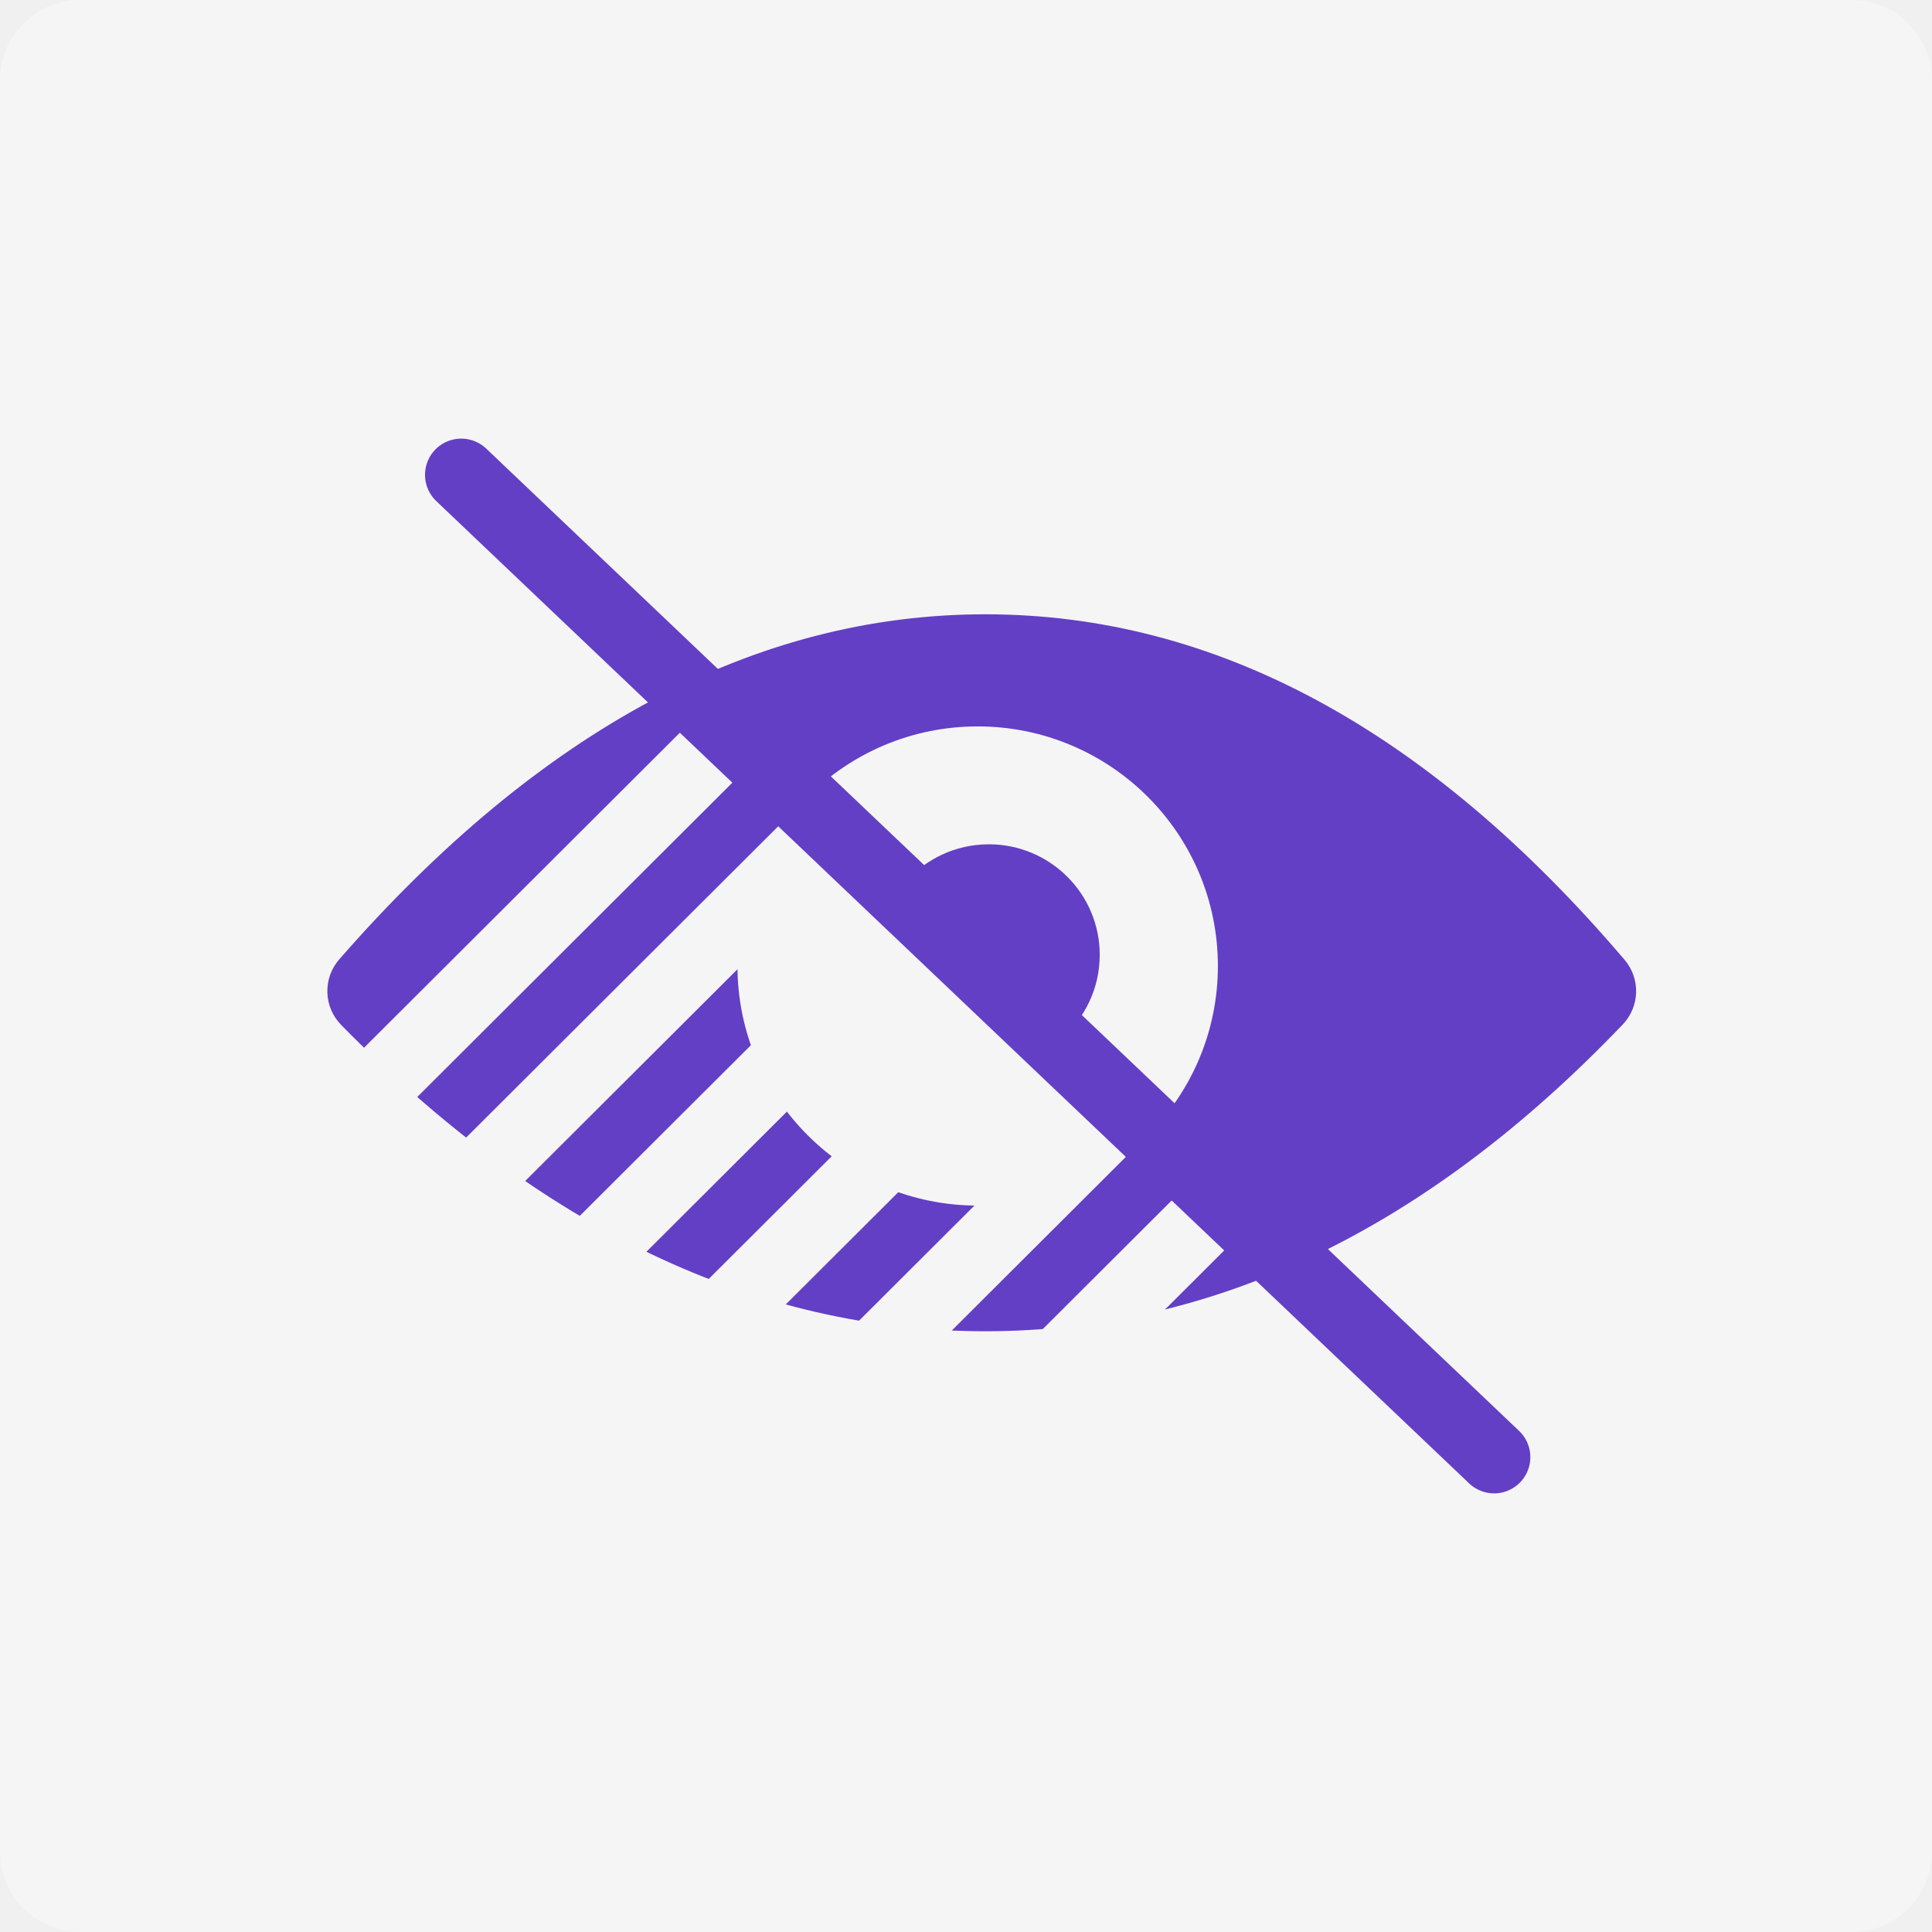
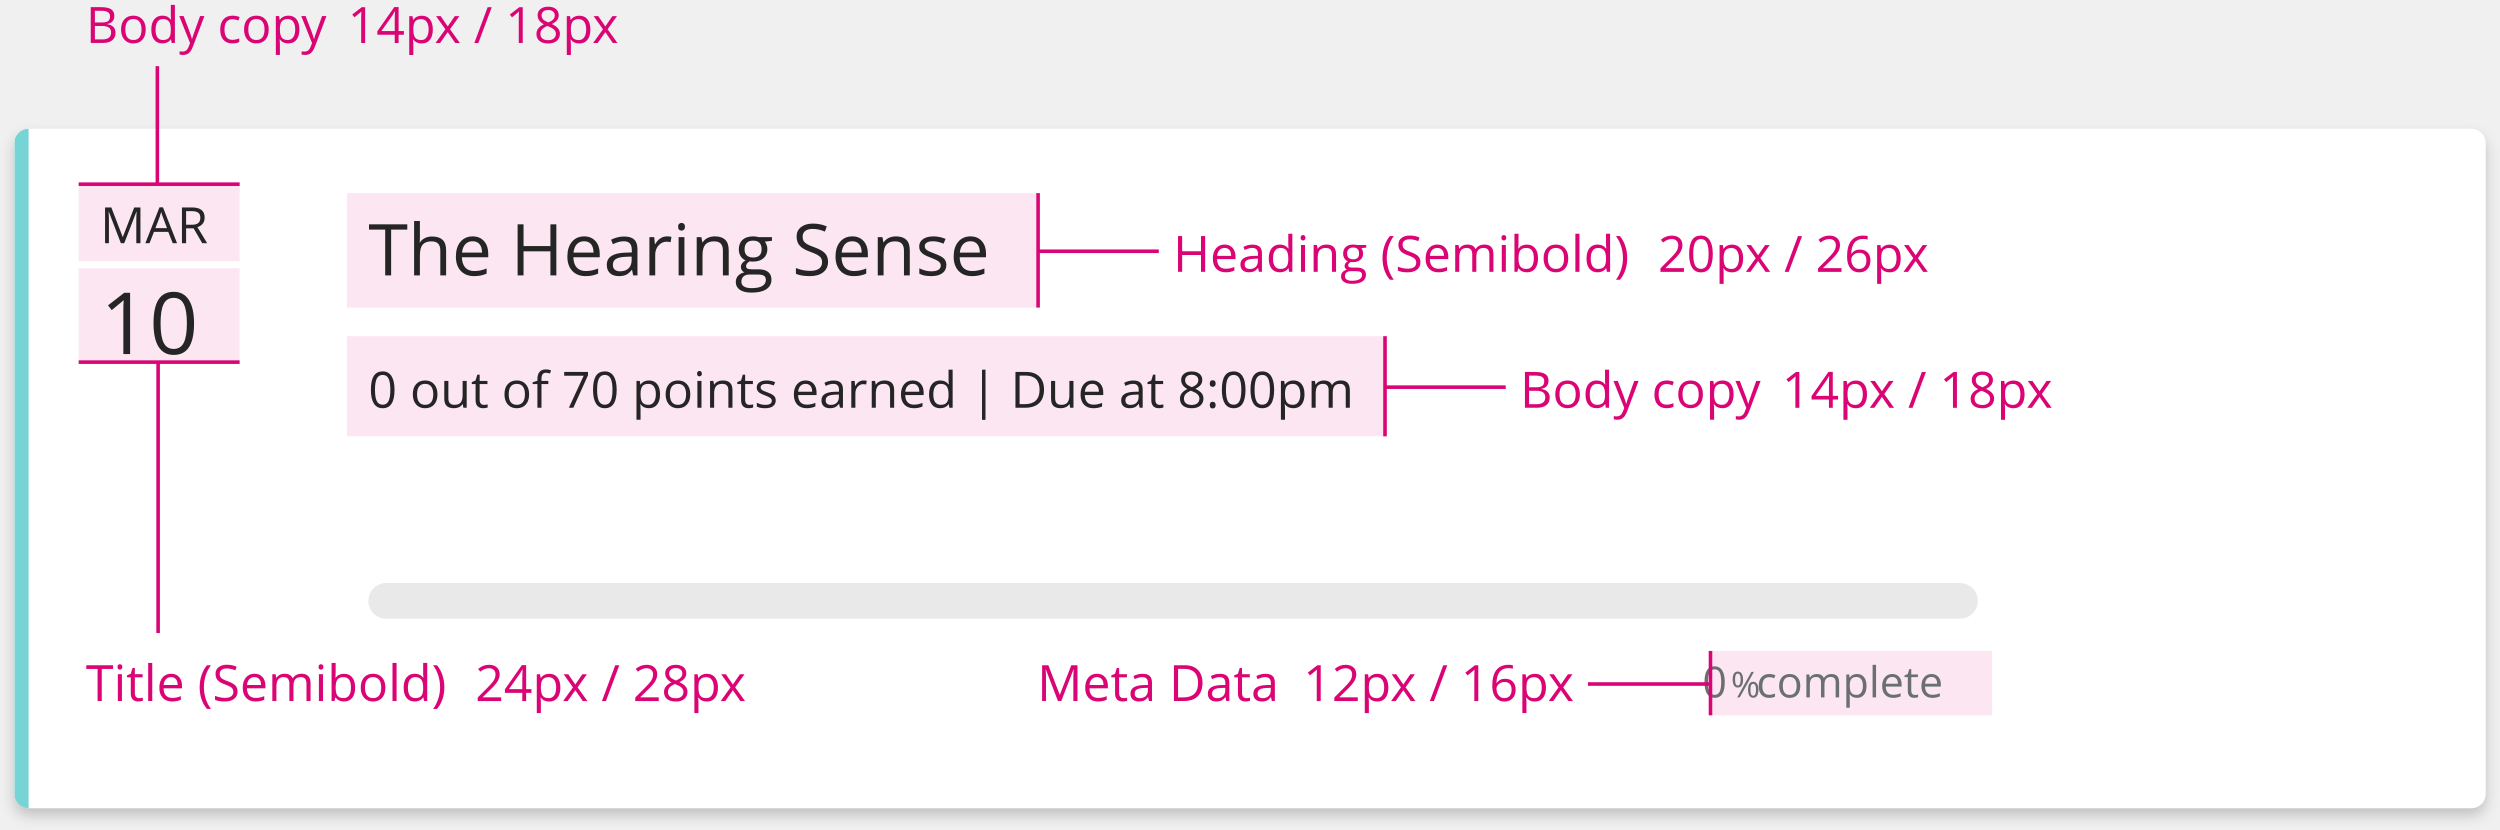
- <svg xmlns="http://www.w3.org/2000/svg" width="96" height="96" viewBox="0 0 96 96">
-   <g fill="none">
-     <rect width="96" height="96" fill="#F5F5F5" rx="4" />
-     <g transform="translate(8 23)">
-       <path fill="#633FC5" d="M8.858,24.669 C18.84,13.239 29.542,7.524 40.961,7.524 C52.389,7.524 62.977,13.247 72.725,24.693 L72.725,24.693 C73.523,25.63 73.483,27.019 72.632,27.908 C62.909,38.069 52.352,43.149 40.961,43.149 C29.578,43.149 18.908,38.076 8.952,27.928 L8.952,27.928 C8.074,27.033 8.033,25.613 8.858,24.669 Z" />
-       <path fill="#F5F5F5" d="M40.581,36.905 C33.989,36.905 28.645,31.575 28.645,25 C28.645,18.425 33.989,13.095 40.581,13.095 C47.172,13.095 52.516,18.425 52.516,25 C52.516,31.575 47.172,36.905 40.581,36.905 Z M44.743,28.6 C45.908,27.592 46.645,26.105 46.645,24.447 C46.645,21.413 44.179,18.953 41.137,18.953 C39.466,18.953 37.969,19.695 36.959,20.867 C41.137,25.001 40.646,25.001 44.743,28.6 Z" />
-       <path stroke="#F5F5F5" stroke-linecap="square" stroke-width="3.6" d="M28.048 13.69L.597 41.071M32.823 18.452L5.371 45.833M37.597 23.214L13.726 47.024M42.371 27.976L23.274 47.024M47.145 32.738L32.823 47.024M51.919 37.5L42.371 47.024" />
-       <path stroke="#633FC5" stroke-linecap="round" stroke-linejoin="round" stroke-width="3.6" d="M14.919,0.595 L66.242,49.405" />
+ <svg xmlns="http://www.w3.org/2000/svg" xmlns:xlink="http://www.w3.org/1999/xlink" width="699" height="232" viewBox="0 0 699 232">
+   <defs>
+     <rect id="colorexample06-a" width="691" height="190" y="17" rx="4" />
+     <filter id="colorexample06-b" width="102%" height="107.4%" x="-1%" y="-2.6%" filterUnits="objectBoundingBox">
+       <feOffset dy="2" in="SourceAlpha" result="shadowOffsetOuter1" />
+       <feGaussianBlur in="shadowOffsetOuter1" result="shadowBlurOuter1" stdDeviation="2" />
+       <feColorMatrix in="shadowBlurOuter1" values="0 0 0 0 0   0 0 0 0 0   0 0 0 0 0  0 0 0 0.2 0" />
+     </filter>
+   </defs>
+   <g fill="none" fill-rule="evenodd" transform="translate(4 -3)">
+     <g transform="translate(0 22)">
+       <mask id="colorexample06-c" fill="#fff">
+         <use xlink:href="#colorexample06-a" />
+       </mask>
+       <use fill="#000" filter="url(#colorexample06-b)" xlink:href="#colorexample06-a" />
+       <use fill="#FFF" xlink:href="#colorexample06-a" />
+       <rect width="450" height="10" x="99" y="144" fill="#E9E9E9" mask="url(#colorexample06-c)" rx="5" />
+       <path stroke="#D9D9D9" stroke-linecap="square" d="M79.25,17 L79.25,97" mask="url(#colorexample06-c)" />
+       <polygon fill="#76D5D4" points="0 17 4 17 4 207 0 207" mask="url(#colorexample06-c)" />
+       <rect width="45" height="22" x="18" y="32" fill="#DA0474" fill-opacity=".1" fill-rule="nonzero" />
+       <rect width="193" height="32" x="93" y="35" fill="#DA0474" fill-opacity=".1" fill-rule="nonzero" />
+       <rect width="290" height="28" x="93" y="75" fill="#DA0474" fill-opacity=".1" fill-rule="nonzero" />
+       <rect width="45" height="26" x="18" y="56" fill="#DA0474" fill-opacity=".1" fill-rule="nonzero" />
+       <rect width="79" height="18" x="474" y="163" fill="#DA0474" fill-opacity=".1" fill-rule="nonzero" />
+       <text fill="#6A7070" font-family="OpenSans, Open Sans" font-size="12">
+         <tspan x="471.979" y="176">0</tspan>
+         <tspan x="479.939" y="176" font-size="10">%</tspan>
+         <tspan x="487.072" y="176"> complete</tspan>
+       </text>
+       <path stroke="#DA0474" stroke-linecap="square" d="M40 32L40 0M18.5 32.5L62.5 32.5M319.5 51.25L286.5 51.25M286.25 35.5L286.25 66.5M416.5 89.25L383.5 89.25M383.25 75.5L383.25 102.5M62.5 82.25L18.5 82.25M40.208 82.5L40.208 157.5M473.5 172.25L440.5 172.25M474.25 163.5L474.25 180.5" />
+       <g fill="#252525" transform="translate(24 34)">
+         <text font-family="OpenSans, Open Sans" font-size="14">
+           <tspan x="0" y="15">MAR</tspan>
+         </text>
+         <text font-family="OpenSans-Semibold, Open Sans" font-size="24" font-weight="500">
+           <tspan x="0" y="46">10</tspan>
+         </text>
+       </g>
+       <text fill="#252525" font-family="OpenSans-Semibold, Open Sans" font-size="20" font-weight="500">
+         <tspan x="99" y="58">The Hearing Sense</tspan>
+       </text>
+       <text fill="#252525" font-family="OpenSans, Open Sans" font-size="14">
+         <tspan x="99" y="95">0 out of 70 points earned | Due at 8:00pm</tspan>
+       </text>
+       <text fill="#DA0474" font-family="OpenSans-Semibold, Open Sans" font-size="14" font-weight="500">
+         <tspan x="324" y="57">Heading (Semibold) </tspan>
+         <tspan x="459.577" y="57.014" font-family="OpenSans, Open Sans" font-weight="normal">20px / 26px</tspan>
+       </text>
+       <text fill="#DA0474" font-family="OpenSans-Semibold, Open Sans" font-size="14" font-weight="500">
+         <tspan x="421" y="95">Body copy </tspan>
+         <tspan x="494.206" y="95.014" font-family="OpenSans, Open Sans" font-weight="normal">14px / 18px</tspan>
+       </text>
    </g>
+     <text fill="#DA0474" font-family="OpenSans-Semibold, Open Sans" font-size="14" font-weight="500">
+       <tspan x="286" y="199">Meta Data </tspan>
+       <tspan x="360.382" y="199.014" font-family="OpenSans, Open Sans" font-weight="normal">12px / 16px</tspan>
+     </text>
+     <text fill="#DA0474" font-family="OpenSans-Semibold, Open Sans" font-size="14" font-weight="500">
+       <tspan x="20" y="15">Body copy </tspan>
+       <tspan x="93.206" y="15.014" font-family="OpenSans, Open Sans" font-weight="normal">14px / 18px</tspan>
+     </text>
+     <text fill="#DA0474" font-family="OpenSans-Semibold, Open Sans" font-size="14" font-weight="500">
+       <tspan x="20" y="199">Title (Semibold) </tspan>
+       <tspan x="128.876" y="199.014" font-family="OpenSans, Open Sans" font-weight="normal">24px / 28px</tspan>
+     </text>
  </g>
</svg>
